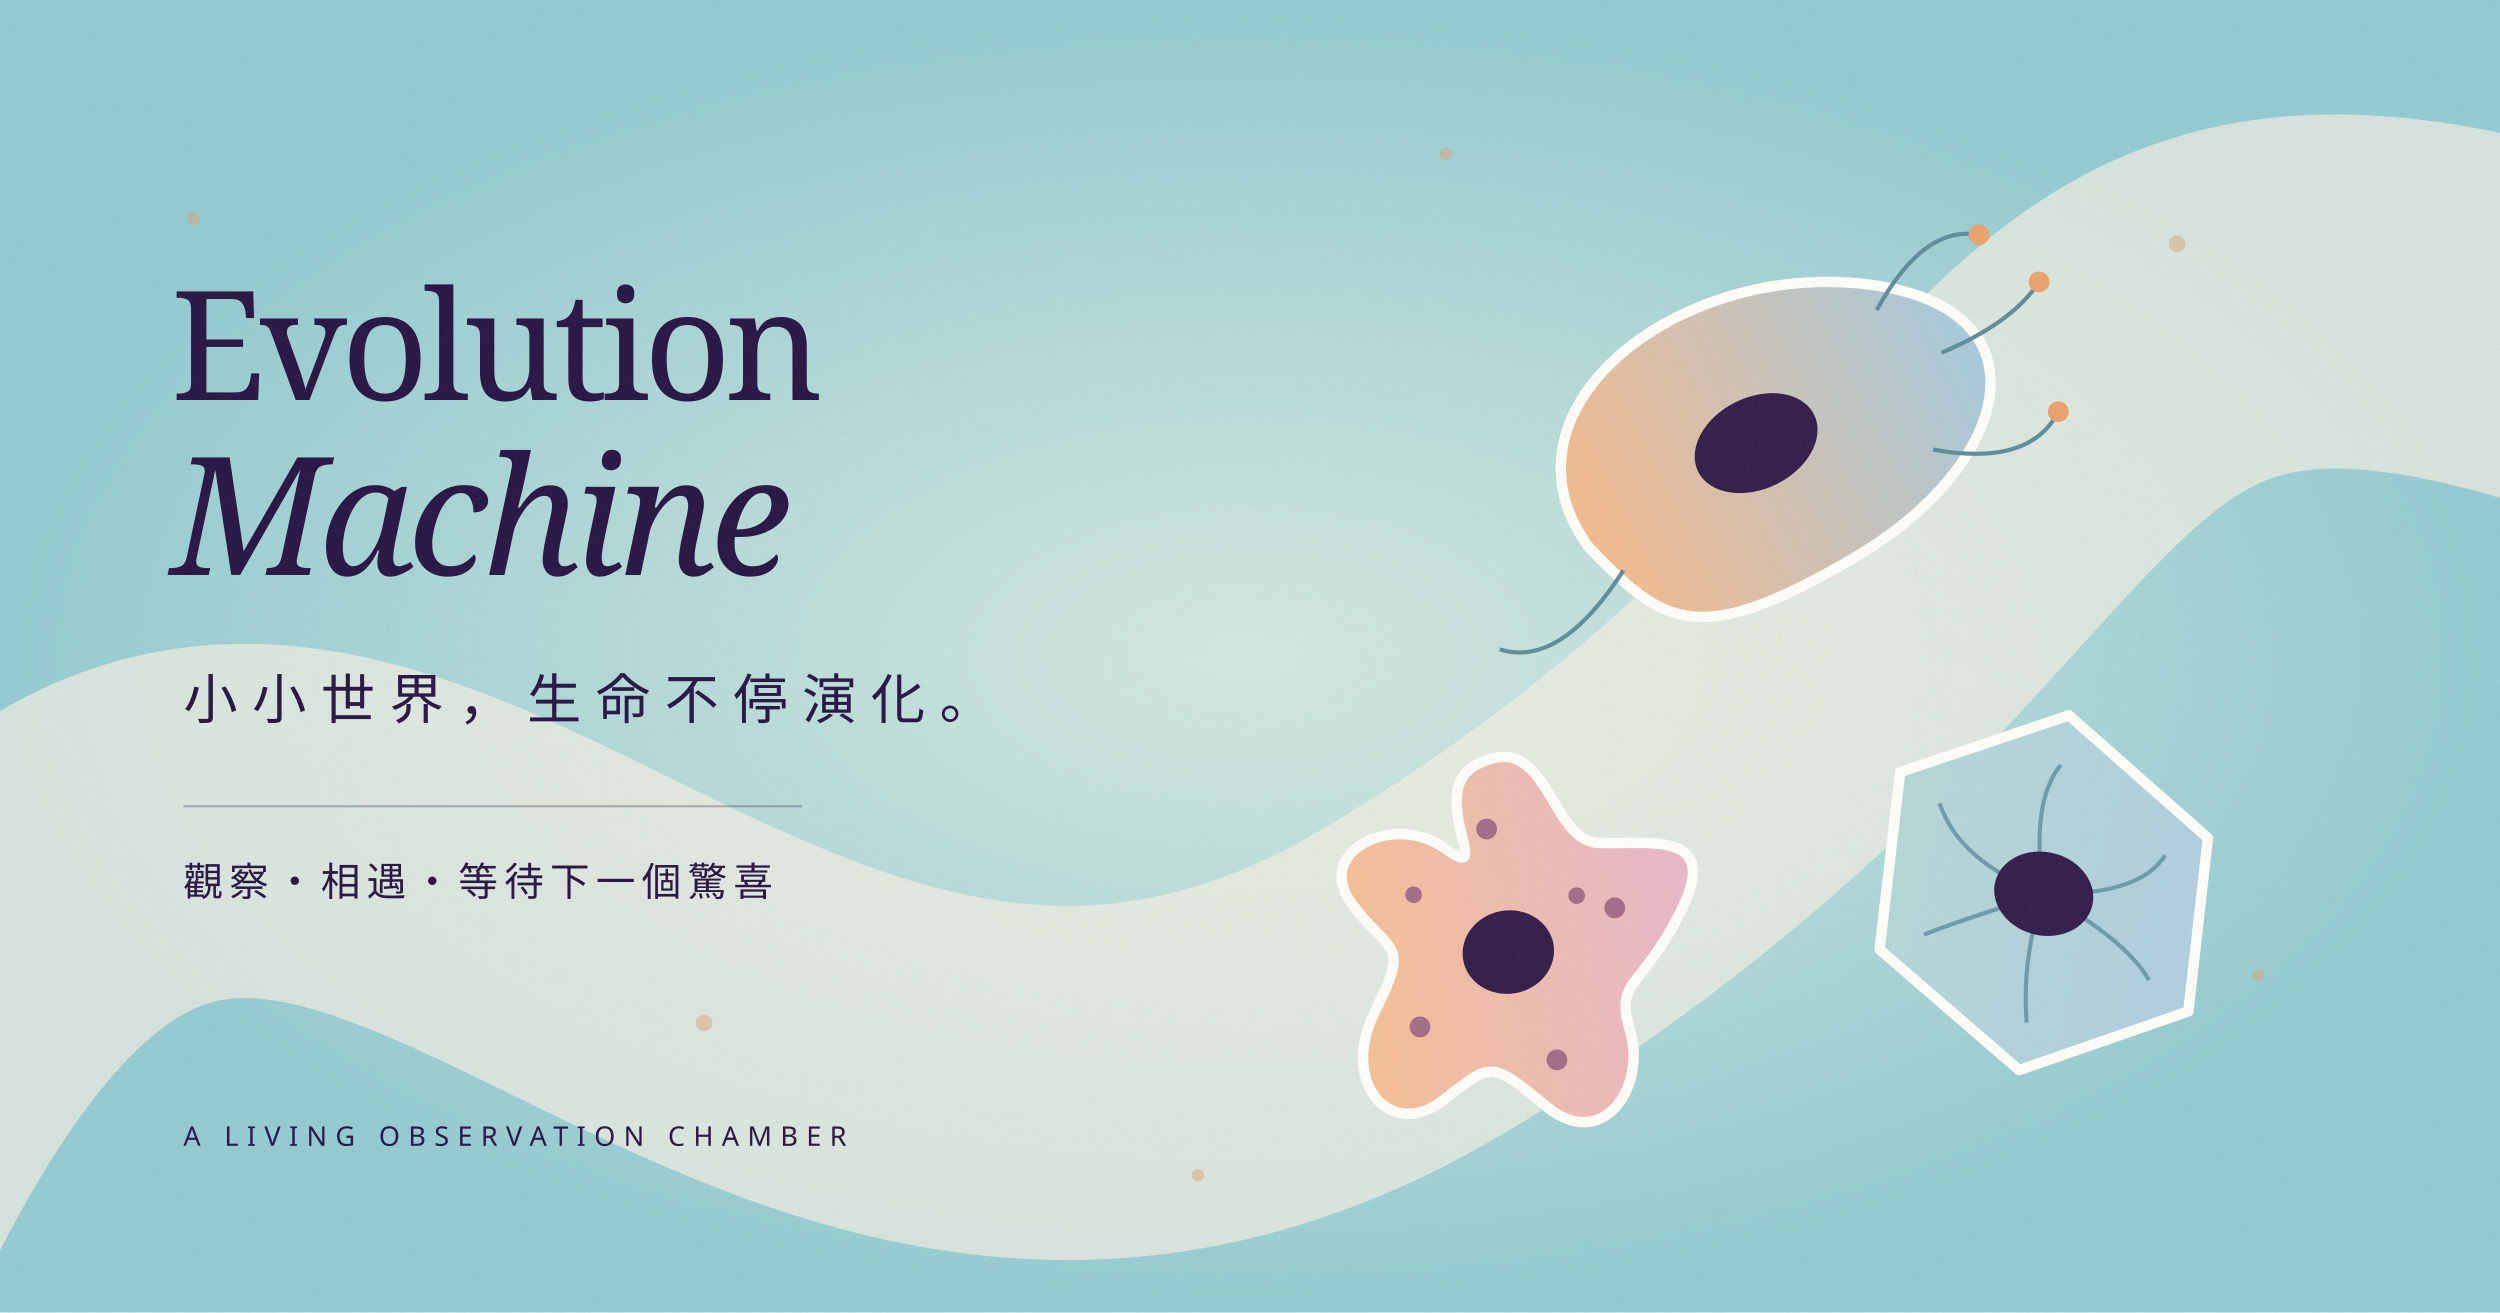
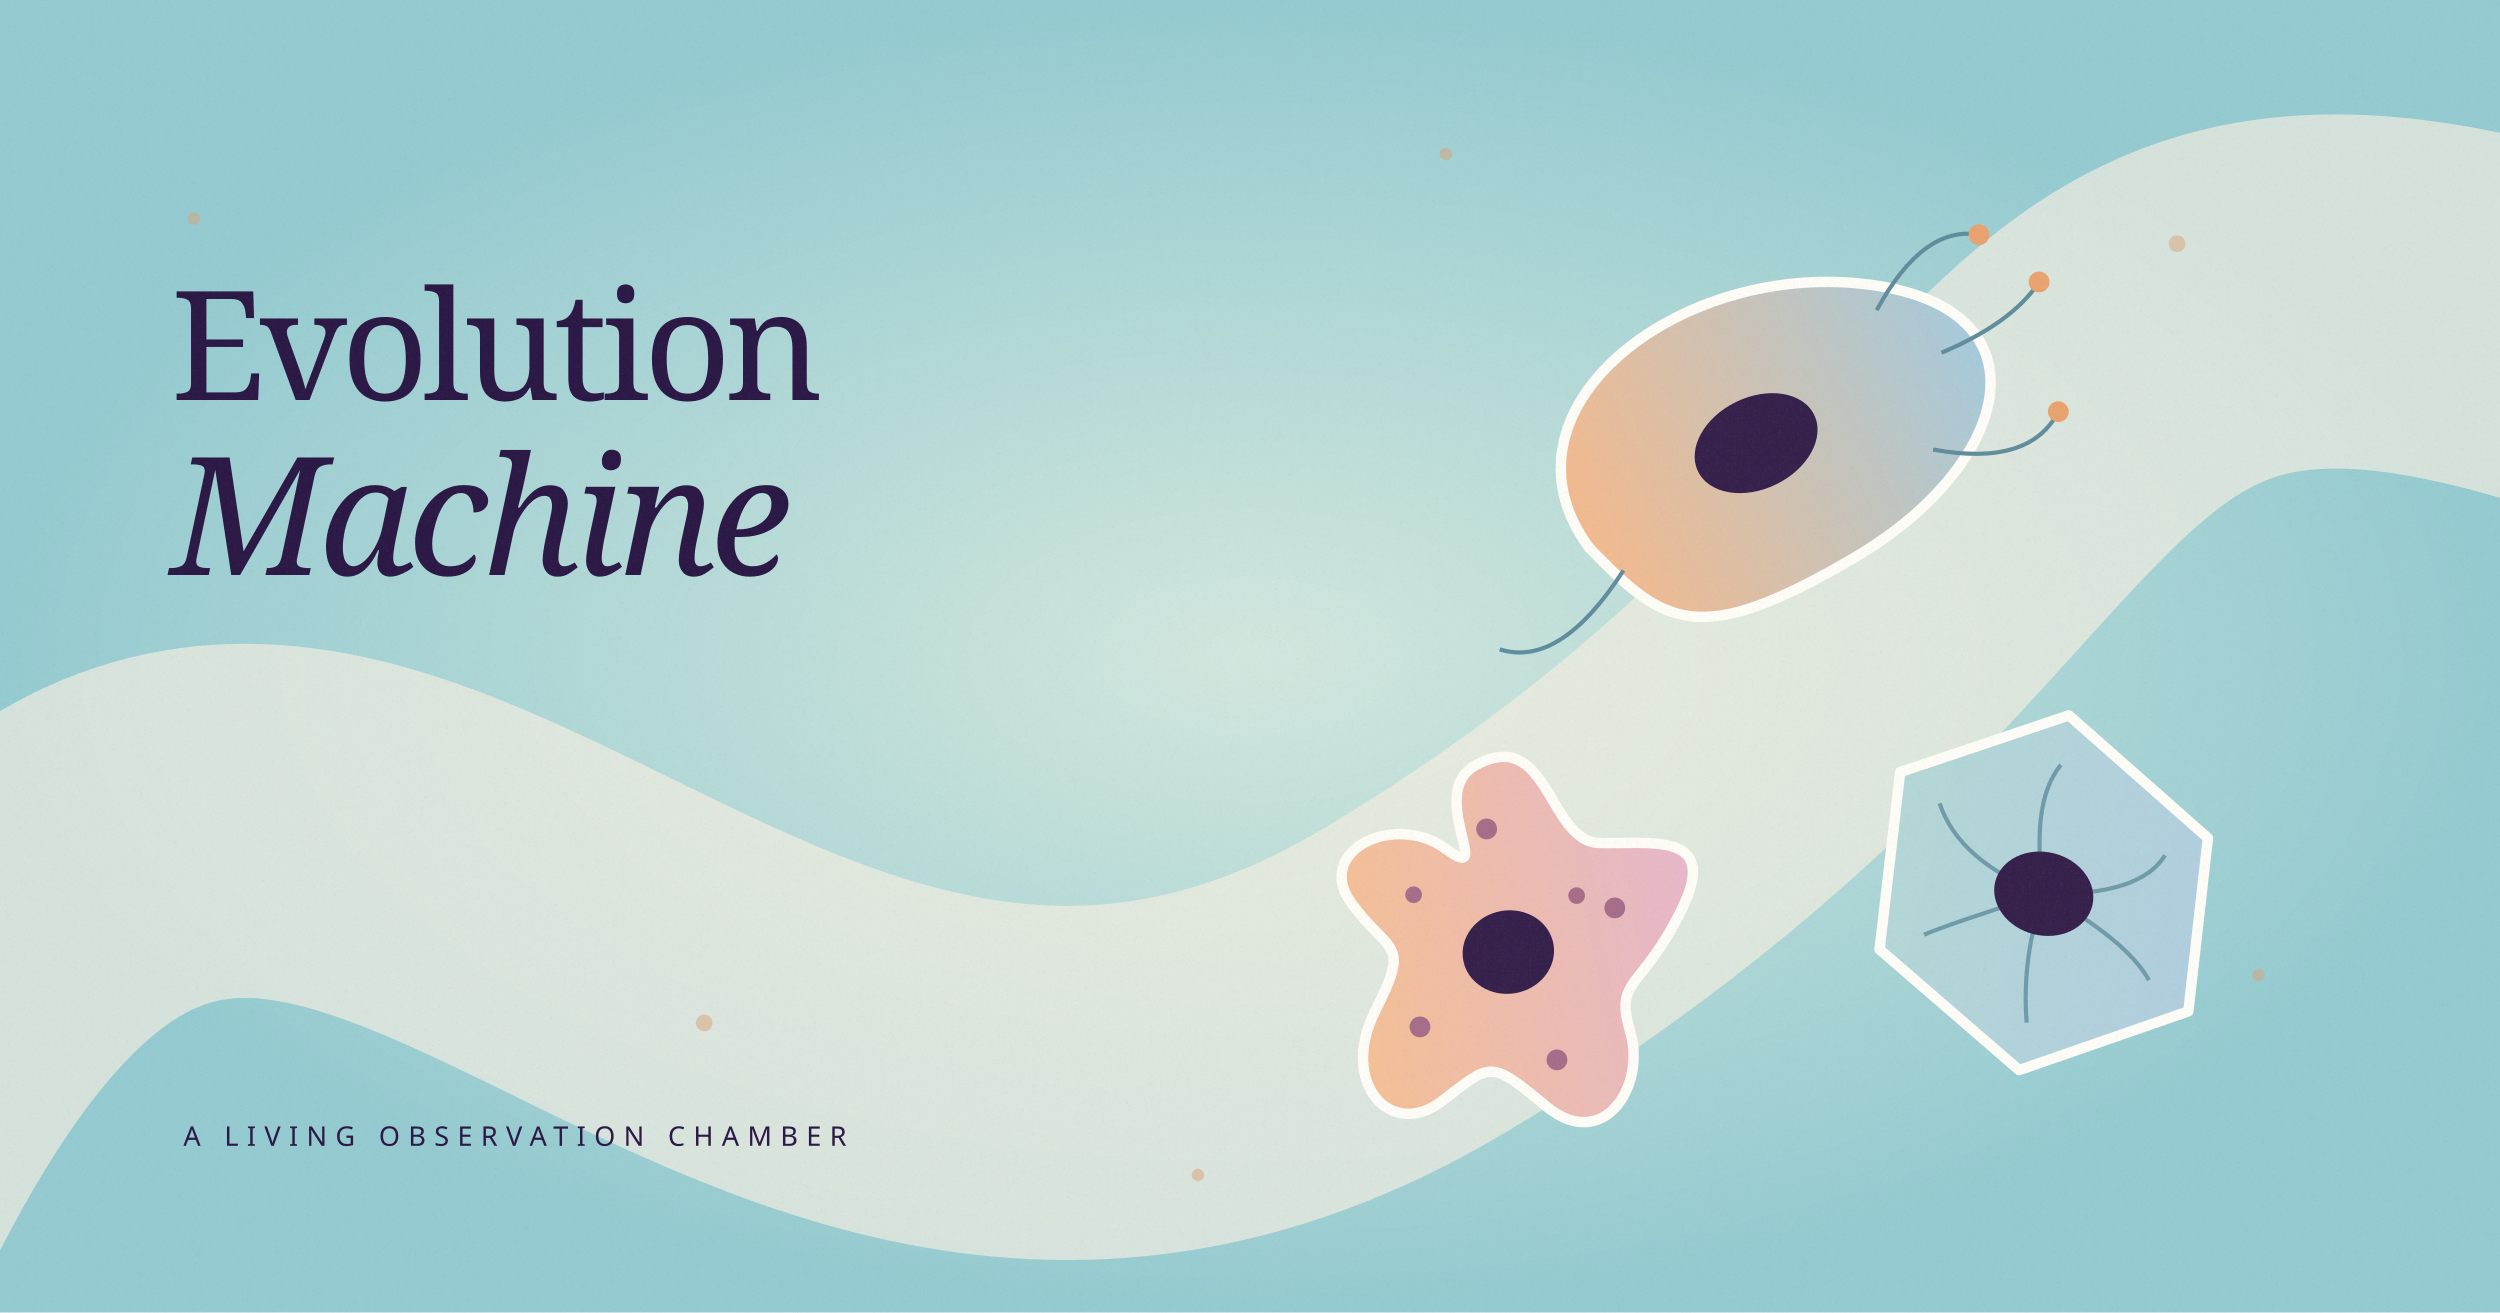
<svg xmlns="http://www.w3.org/2000/svg" width="1200" height="630" viewBox="0 0 1200 630">
  <defs>
    <radialGradient id="water">
      <stop stop-color="#d3e8df" />
      <stop offset="1" stop-color="#94cbd1" />
    </radialGradient>
    <linearGradient id="swim">
      <stop stop-color="#f5ba8e" />
      <stop offset="1" stop-color="#a6cbdc" />
    </linearGradient>
    <linearGradient id="rest">
      <stop stop-color="#b4d8d7" />
      <stop offset="1" stop-color="#b1cedf" />
    </linearGradient>
    <linearGradient id="bloom">
      <stop stop-color="#f5c096" />
      <stop offset="1" stop-color="#e7b8ca" />
    </linearGradient>
    <filter id="grain">
      <feTurbulence baseFrequency=".6" numOctaves="3" stitchTiles="stitch" />
      <feColorMatrix type="saturate" values="0" />
      <feComponentTransfer>
        <feFuncA type="linear" slope=".07" />
      </feComponentTransfer>
      <feBlend in="SourceGraphic" mode="multiply" />
    </filter>
  </defs>
  <rect width="1200" height="630" fill="url(#water)" />
  <path d="M-80 570C140 130 330 680 680 470S950 50 1290 180" fill="none" stroke="#f6efe3" stroke-opacity=".68" stroke-width="170" />
  <g fill="#dca278" opacity=".5">
    <circle cx="93" cy="105" r="3" />
    <circle cx="338" cy="491" r="4" />
    <circle cx="1045" cy="117" r="4" />
    <circle cx="1084" cy="468" r="3" />
    <circle cx="694" cy="74" r="3" />
    <circle cx="575" cy="564" r="3" />
  </g>
  <g stroke="#fffdf7" stroke-width="5" stroke-linejoin="round">
    <g transform="translate(851 211) rotate(-26)">
      <path d="M-102 8C-117-72-5-97 72-48S99 61 11 68-86 57-102 8Z" fill="url(#swim)" />
      <ellipse cx="-8" cy="-2" rx="31" ry="22" fill="#35204b" stroke="none" />
      <g stroke="#608d9c" stroke-width="2" fill="none">
        <path d="M72-34Q110-61 132-45M91-2Q128 0 148-12M67 38Q105 66 129 48M-92 25Q-140 54-162 33" />
      </g>
      <g fill="#e9a36f" stroke="none">
        <circle cx="132" cy="-45" r="5" />
        <circle cx="148" cy="-12" r="5" />
        <circle cx="129" cy="48" r="5" />
      </g>
    </g>
    <g transform="translate(981 429) rotate(14)">
      <path d="M-81-40-9-86 70-45 81 38 9 85-70 45Z" fill="url(#rest)" />
      <path d="M0 0Q-43-5-59-30M0 0Q-17-41-7-62M0 0Q45-10 52-32M0 0Q44 12 59 28M0 0Q-3 32 7 62M0 0Q-42 26-51 33" stroke="#719baa" stroke-width="2" fill="none" />
      <ellipse rx="24" ry="20" fill="#35204b" stroke="none" />
    </g>
    <g transform="translate(724 457) rotate(-10)">
      <path d="M0-91C38-104 28-49 52-44S111-40 85-5 48 21 51 48 28 103 5 76-17 51-44 65-91 48-68 17-56-8-70-36-42-76-21-54-26-82 0-91Z" fill="url(#bloom)" />
      <ellipse rx="22" ry="20" fill="#35204b" stroke="none" />
      <g fill="#a66d89" stroke="none">
        <circle cx="0" cy="-60" r="5" />
        <circle cx="54" cy="-12" r="5" />
        <circle cx="37" cy="-21" r="4" />
        <circle cx="14" cy="55" r="5" />
        <circle cx="-48" cy="28" r="5" />
        <circle cx="-40" cy="-35" r="4" />
      </g>
    </g>
  </g>
  <g fill="#2a1745">
    <text x="82" y="192" font-family="Georgia,serif" font-size="73" letter-spacing="-3">Evolution</text>
    <text x="82" y="276" font-family="Georgia,serif" font-size="79" font-style="italic" letter-spacing="-3">Machine</text>
-     <text x="88" y="345" font-family="sans-serif" font-size="26" letter-spacing="7">小小世界，生命不停演化。</text>
-     <path d="M88 387H385" stroke="#2a1745" stroke-opacity=".3" />
-     <text x="88" y="430" font-family="sans-serif" font-size="19" letter-spacing="3">觀察・相遇・等待下一個驚喜</text>
    <text x="88" y="550" font-family="sans-serif" font-size="13" letter-spacing="4">A LIVING OBSERVATION CHAMBER</text>
  </g>
  <rect width="1200" height="630" fill="transparent" filter="url(#grain)" />
</svg>
